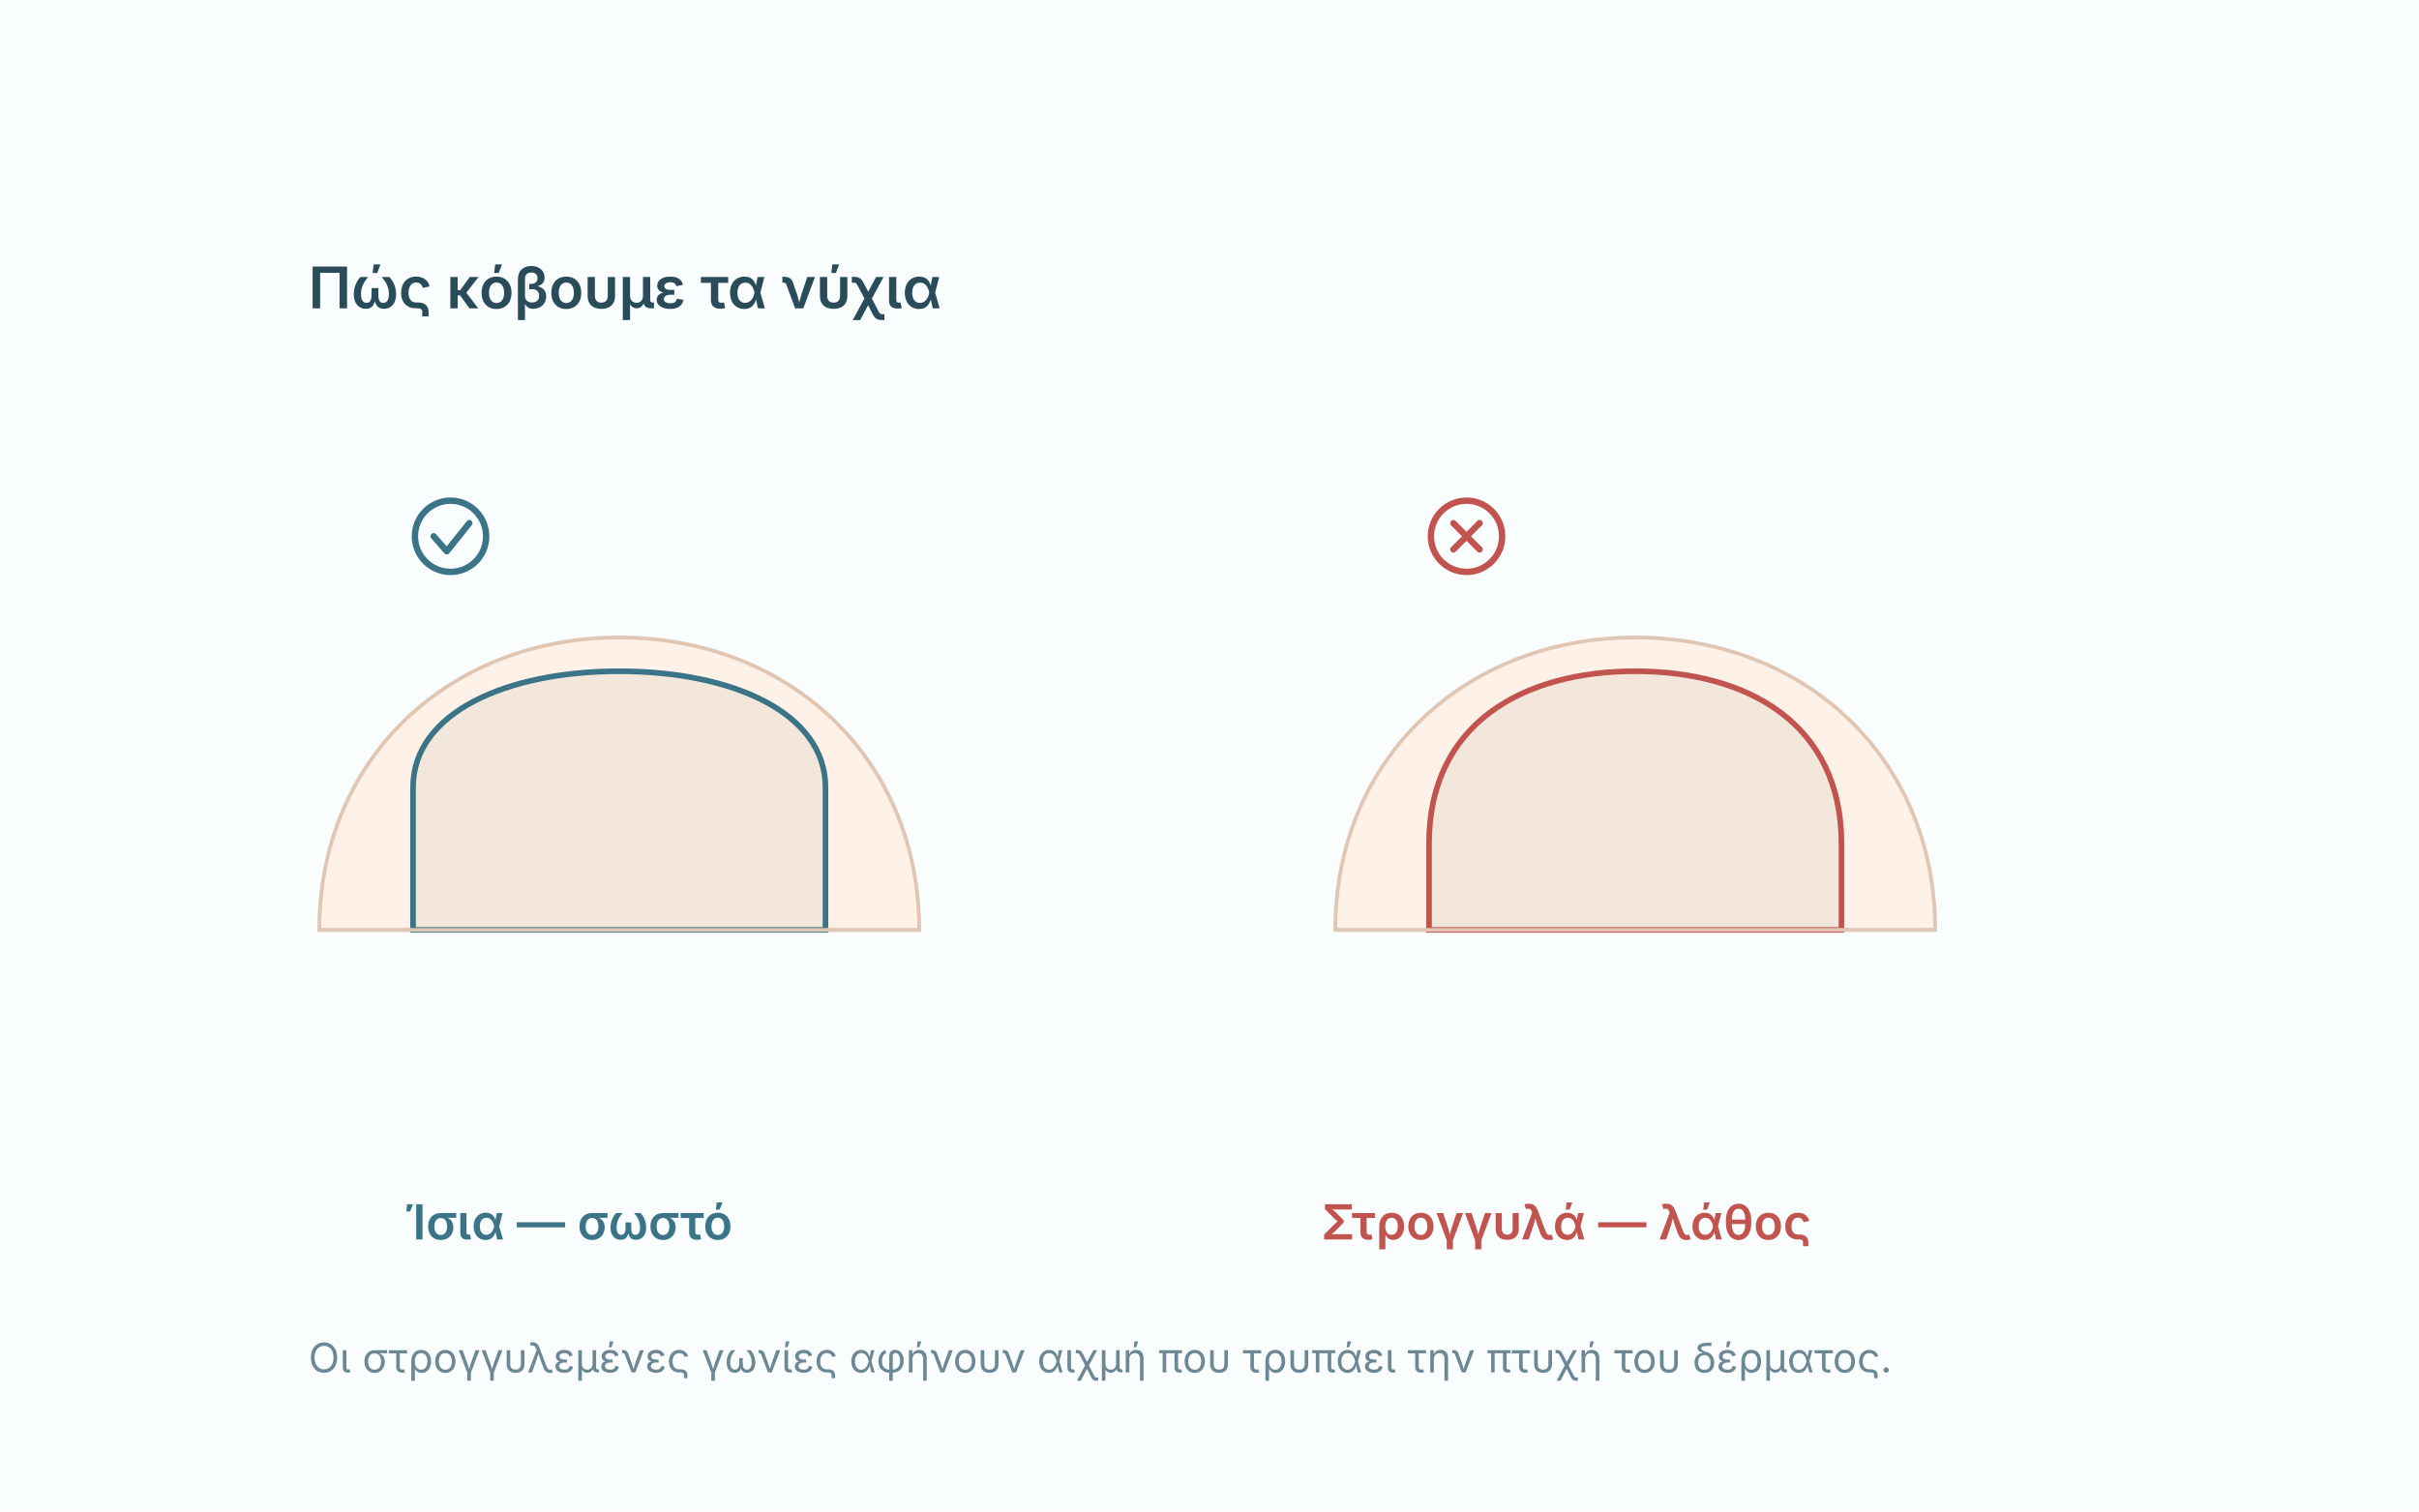
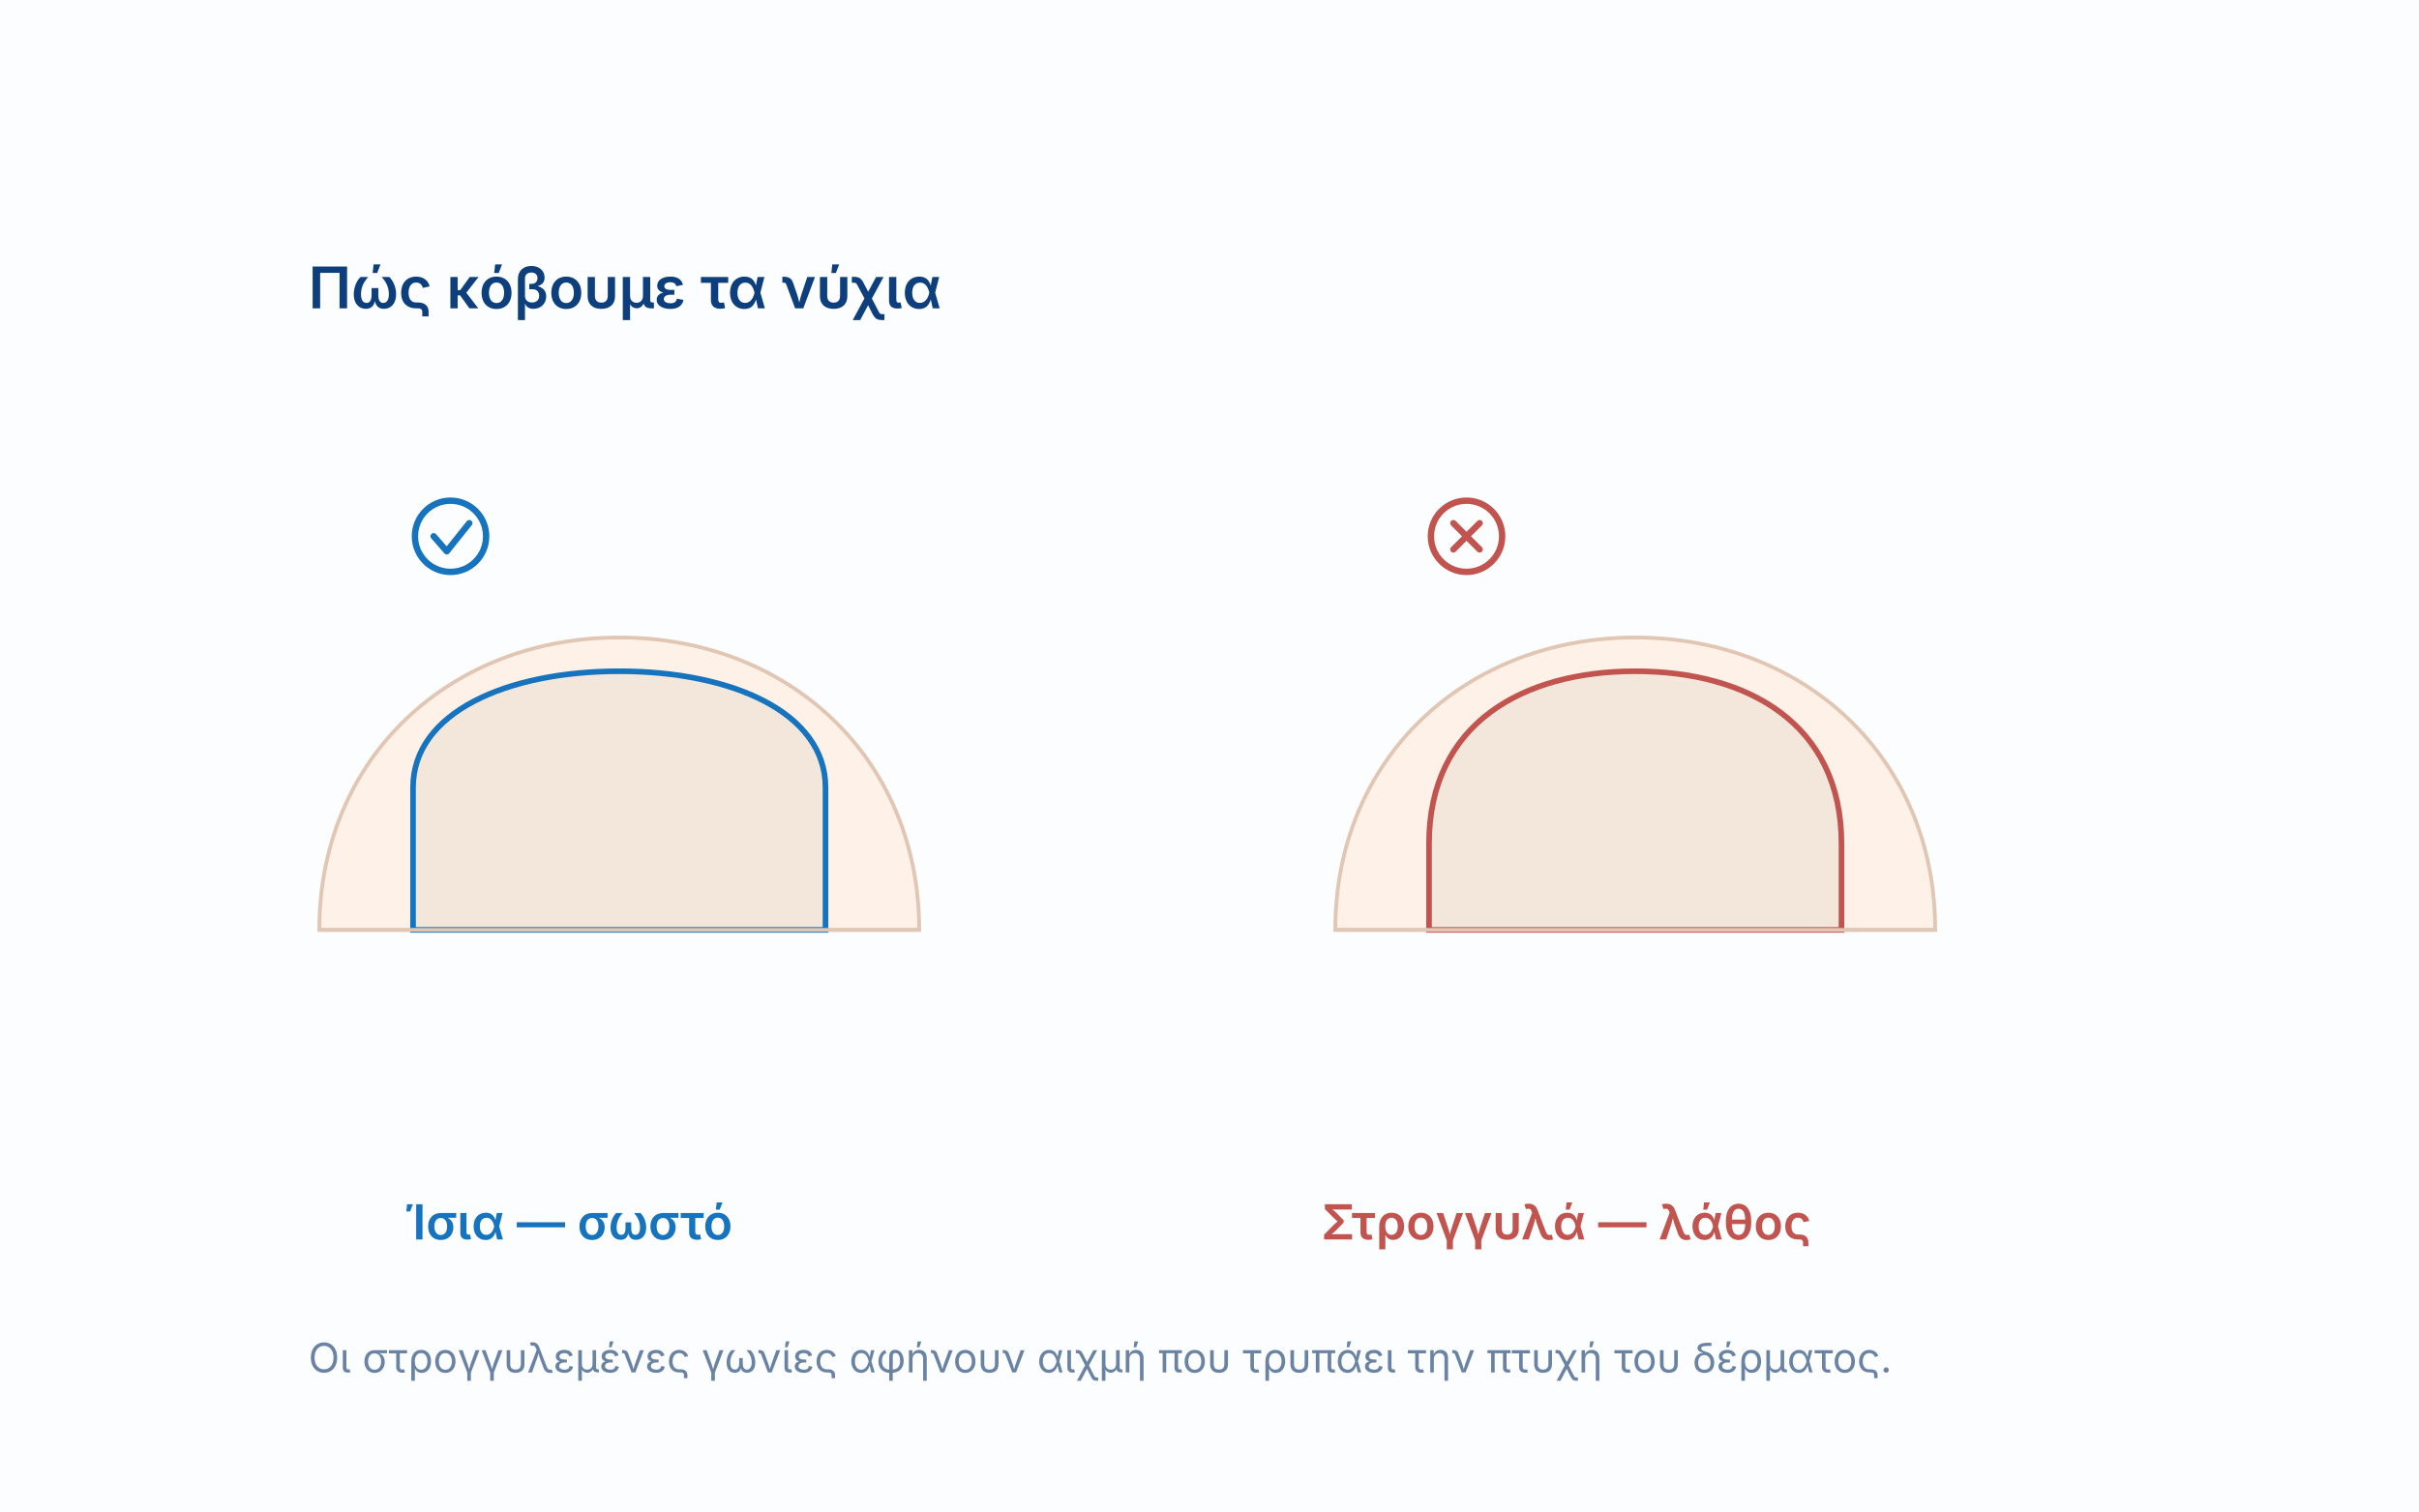
<svg xmlns="http://www.w3.org/2000/svg" viewBox="0 0 800 500" width="800" height="500" role="img" aria-label="Σωστό κόψιμο νυχιών">
-   <rect width="800" height="500" fill="#fafdfe" />
+   <rect width="800" height="500" fill="#fbfdff" />
  <g transform="translate(62,10)">
    <g transform="translate(-6,0) scale(.62) translate(60,150)">
      <g transform="translate(0,0)">
        <path d="M20 330c0-92 70-156 160-156s160 64 160 156z" fill="#fdf1e8" stroke="#e0c6b3" stroke-width="2" />
-         <path d="M70 330V254c0-40 50-62 110-62s110 22 110 62v76z" fill="#f3e7dc" stroke="#3b7387" stroke-width="3" />
+         <path d="M70 330V254c0-40 50-62 110-62s110 22 110 62v76z" fill="#f3e7dc" stroke="#1673bd" stroke-width="3" />
        <path d="M20 330h320" stroke="#e0c6b3" stroke-width="2" />
      </g>
-       <circle cx="90" cy="120" r="19" fill="none" stroke="#3b7387" stroke-width="3.4" />
-       <path d="M81 120l7 8 12-15" fill="none" stroke="#3b7387" stroke-width="3.4" stroke-linecap="round" stroke-linejoin="round" />
+       <circle cx="90" cy="120" r="19" fill="none" stroke="#1673bd" stroke-width="3.4" />
+       <path d="M81 120l7 8 12-15" fill="none" stroke="#1673bd" stroke-width="3.4" stroke-linecap="round" stroke-linejoin="round" />
    </g>
    <g transform="translate(330,0) scale(.62) translate(60,150)">
      <g transform="translate(0,0)">
        <path d="M20 330c0-92 70-156 160-156s160 64 160 156z" fill="#fdf1e8" stroke="#e0c6b3" stroke-width="2" />
        <path d="M70 330v-46c0-64 50-92 110-92s110 28 110 92v46z" fill="#f3e7dc" stroke="#c2544f" stroke-width="3" />
        <path d="M20 330h320" stroke="#e0c6b3" stroke-width="2" />
      </g>
      <circle cx="90" cy="120" r="19" fill="none" stroke="#c2544f" stroke-width="3.4" />
      <path d="M83 113l14 14M97 113l-14 14" stroke="#c2544f" stroke-width="3.4" stroke-linecap="round" />
    </g>
-     <text x="126" y="400" font-family="Manrope,Inter,-apple-system,BlinkMacSystemFont,'Segoe UI',Helvetica,Arial,sans-serif" font-size="16" font-weight="560" fill="#3b7387" text-anchor="middle">Ίσια — σωστό</text>
+     <text x="126" y="400" font-family="Manrope,Inter,-apple-system,BlinkMacSystemFont,'Segoe UI',Helvetica,Arial,sans-serif" font-size="16" font-weight="560" fill="#1673bd" text-anchor="middle">Ίσια — σωστό</text>
    <text x="456" y="400" font-family="Manrope,Inter,-apple-system,BlinkMacSystemFont,'Segoe UI',Helvetica,Arial,sans-serif" font-size="16" font-weight="560" fill="#c2544f" text-anchor="middle">Στρογγυλά — λάθος</text>
-     <text x="40" y="92" font-family="Manrope,Inter,-apple-system,BlinkMacSystemFont,'Segoe UI',Helvetica,Arial,sans-serif" font-size="19" font-weight="560" fill="#2a4b5a" text-anchor="start">Πώς κόβουμε τα νύχια</text>
-     <text x="40" y="444" font-family="Manrope,Inter,-apple-system,BlinkMacSystemFont,'Segoe UI',Helvetica,Arial,sans-serif" font-size="13.5" font-weight="420" fill="#6c8894" text-anchor="start">Οι στρογγυλεμένες γωνίες αφήνουν αιχμή που τρυπάει την πτυχή του δέρματος.</text>
+     <text x="40" y="92" font-family="Manrope,Inter,-apple-system,BlinkMacSystemFont,'Segoe UI',Helvetica,Arial,sans-serif" font-size="19" font-weight="560" fill="#0c3f7c" text-anchor="start">Πώς κόβουμε τα νύχια</text>
+     <text x="40" y="444" font-family="Manrope,Inter,-apple-system,BlinkMacSystemFont,'Segoe UI',Helvetica,Arial,sans-serif" font-size="13.5" font-weight="420" fill="#6a83a3" text-anchor="start">Οι στρογγυλεμένες γωνίες αφήνουν αιχμή που τρυπάει την πτυχή του δέρματος.</text>
  </g>
</svg>
